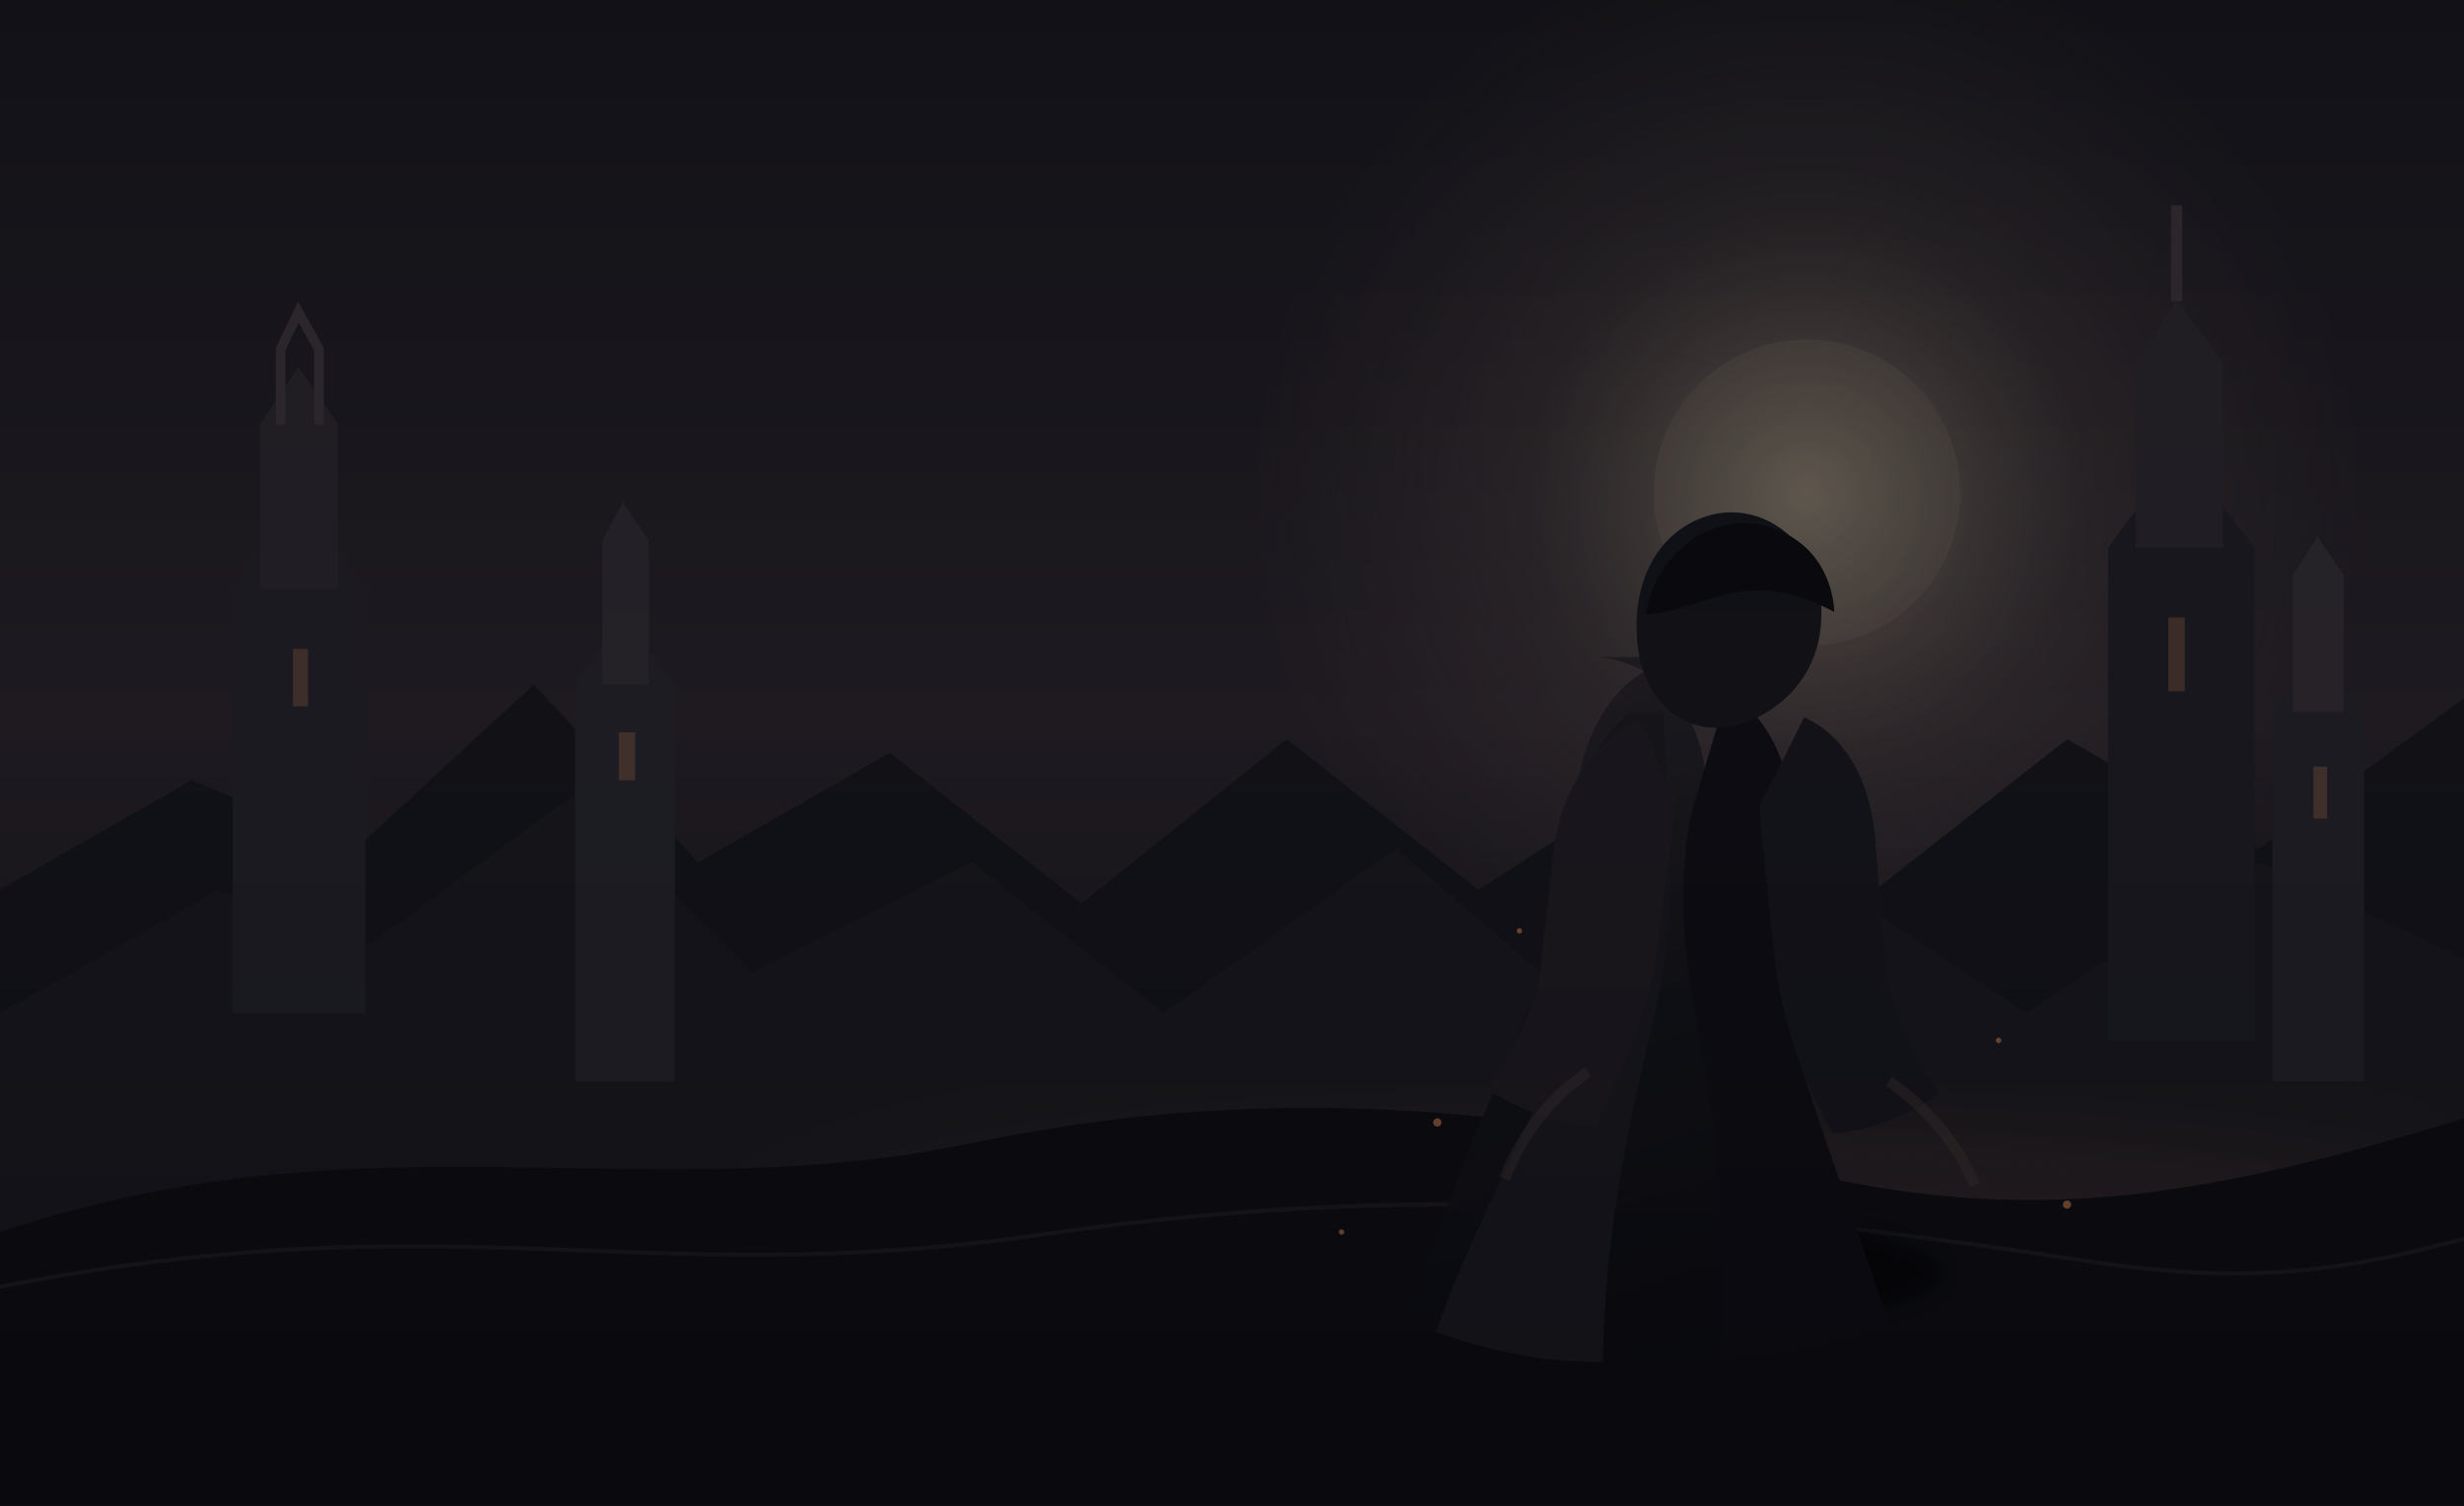
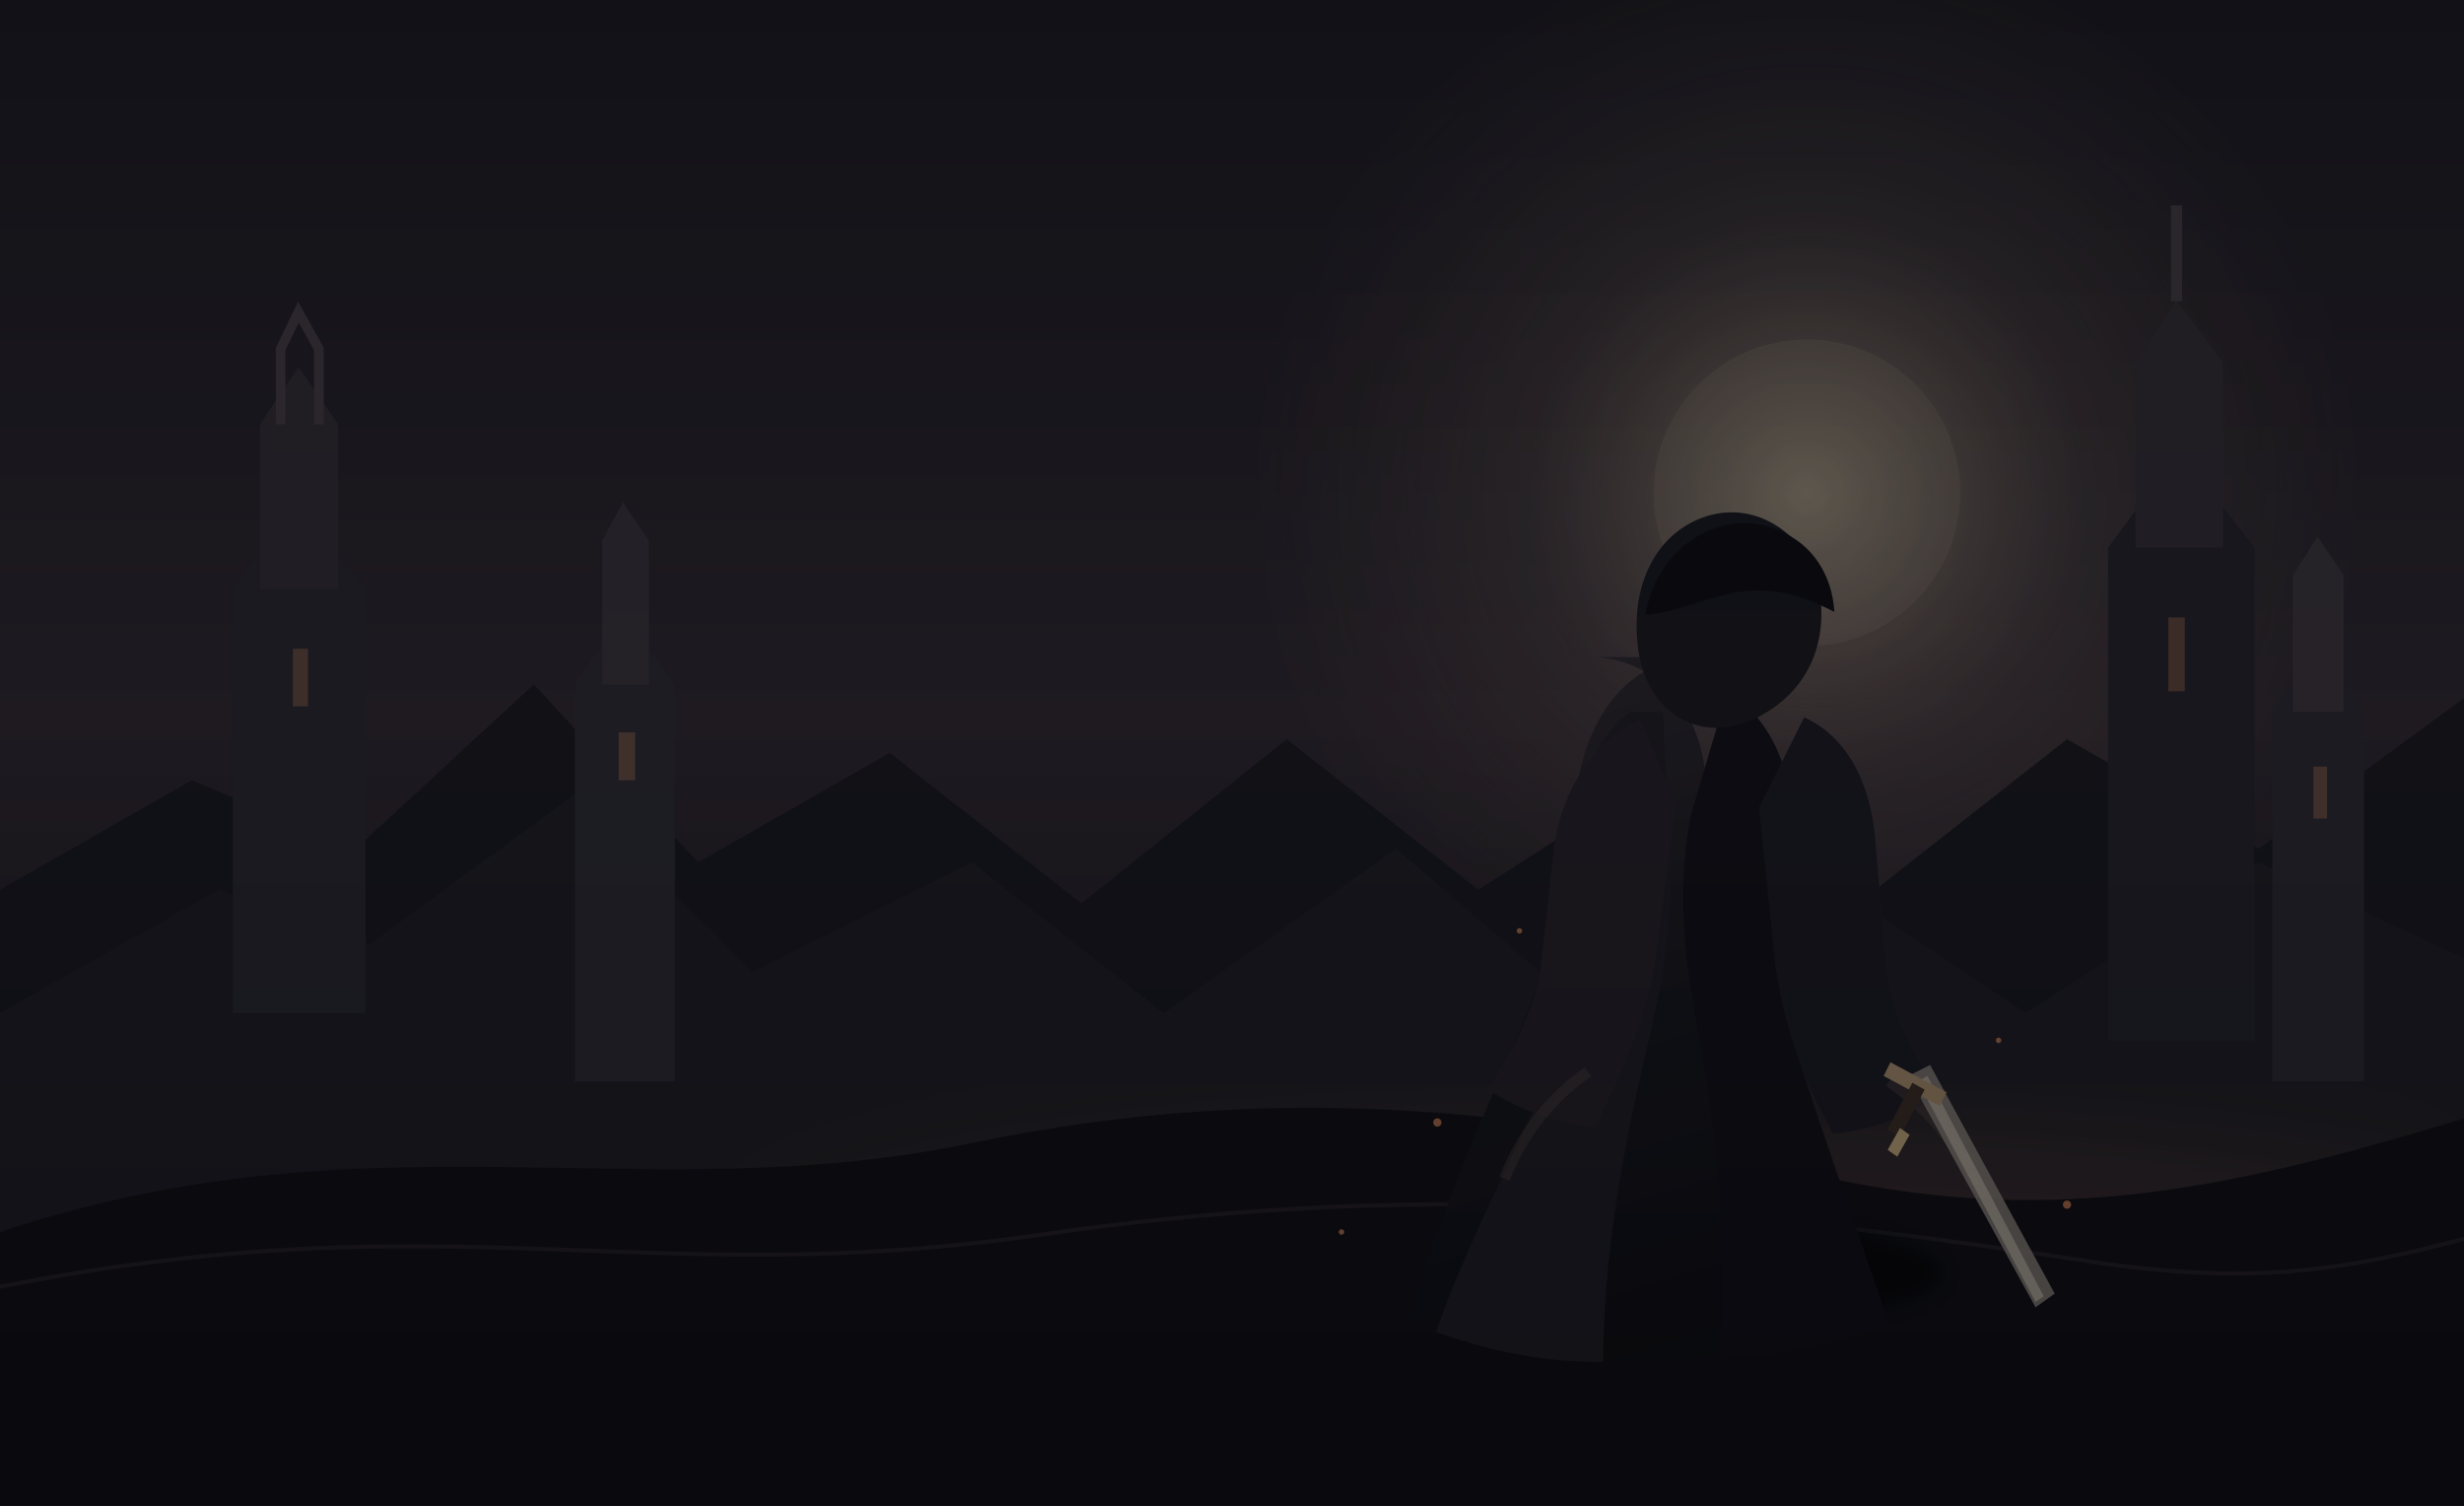
<svg xmlns="http://www.w3.org/2000/svg" viewBox="0 0 1800 1100" fill="none">
  <defs>
    <linearGradient id="sky" x1="900" y1="0" x2="900" y2="1100" gradientUnits="userSpaceOnUse">
      <stop stop-color="#15151b" />
      <stop offset=".48" stop-color="#252027" />
      <stop offset="1" stop-color="#090a0e" />
    </linearGradient>
    <radialGradient id="moon">
      <stop stop-color="#d5c4a1" stop-opacity=".52" />
      <stop offset=".5" stop-color="#9e8872" stop-opacity=".15" />
      <stop offset="1" stop-color="#8e6b55" stop-opacity="0" />
    </radialGradient>
    <linearGradient id="cloak" x1="1260" y1="390" x2="1450" y2="1000" gradientUnits="userSpaceOnUse">
      <stop stop-color="#28252a" />
      <stop offset=".45" stop-color="#111217" />
      <stop offset="1" stop-color="#07080b" />
    </linearGradient>
    <linearGradient id="stone" x1="0" y1="400" x2="0" y2="1000" gradientUnits="userSpaceOnUse">
      <stop stop-color="#393139" />
      <stop offset="1" stop-color="#111116" />
    </linearGradient>
    <filter id="blur">
      <feGaussianBlur stdDeviation="35" />
    </filter>
    <filter id="soft">
      <feGaussianBlur stdDeviation="9" />
    </filter>
  </defs>
  <rect width="1800" height="1100" fill="url(#sky)" />
  <circle cx="1320" cy="360" r="410" fill="url(#moon)" />
  <circle cx="1320" cy="360" r="112" fill="#c6b79e" opacity=".09" />
  <path d="M0 650 140 570 260 620 390 500 510 630 650 550 790 660 940 540 1080 650 1220 560 1370 650 1510 540 1650 620 1800 510V1100H0V650Z" fill="#111218" />
  <path d="M0 740 160 650 270 690 420 580 550 710 710 630 850 740 1020 620 1160 740 1330 640 1480 740 1650 630 1800 700V1100H0V740Z" fill="#17171d" />
  <path d="M170 740V430l48-62 49 62v310h-97Z" fill="#202027" />
  <path d="M190 430V310l28-42 29 42v120h-57Z" fill="#29262c" />
  <path d="M205 310v-55l13-27 15 27v55" stroke="#39333a" stroke-width="7" />
  <path d="M420 790V500l35-50 38 50v290H420Z" fill="#24232a" />
  <path d="M440 500V395l15-28 19 28v105" fill="#2e2b31" />
  <path d="M1540 760V400l52-70 55 70v360h-107Z" fill="#1b1b22" />
  <path d="M1560 400V265l30-46 34 46v135" fill="#29262c" />
  <path d="M1590 220v-70" stroke="#39343a" stroke-width="8" />
  <path d="M1660 790V520l33-47 34 47v270h-67Z" fill="#222129" />
  <path d="M1675 520V420l18-28 19 28v100" fill="#302c33" />
  <g fill="#b8794d" opacity=".34">
    <path d="M214 474h11v42h-11zM452 535h12v35h-12zM1584 451h12v54h-12zM1690 560h10v38h-10z" />
  </g>
  <ellipse cx="1220" cy="930" rx="680" ry="115" fill="#9a6246" opacity=".14" filter="url(#blur)" />
  <path d="M0 900c270-90 470-15 710-65 230-48 420-22 610 22 170 40 300 15 480-40v283H0V900Z" fill="#0b0c10" />
  <path d="M0 940c330-65 470 4 760-38 300-44 540-15 770 20 120 18 190 4 270-17" stroke="#827064" stroke-opacity=".13" stroke-width="3" />
  <ellipse cx="1270" cy="930" rx="150" ry="34" fill="#020306" opacity=".75" filter="url(#soft)" />
  <path d="M1230 480c-42 7-70 43-78 95l-18 108c-7 38-39 102-66 170-17 43-34 88-38 116 66 28 190 42 294 0-5-48-28-98-45-143-24-64-30-112-26-168l-7-90c-4-51-37-85-80-88l-36 0Z" fill="url(#cloak)" />
  <path d="M1191 520c-38 30-45 81-46 143l-10 114c-28 67-63 130-86 196 48 17 85 22 122 22 1-95 19-173 36-247 11-47 16-91 12-139l-4-89-24 0Z" fill="#17171d" />
  <path d="M1262 505c39 25 51 71 50 130l-4 119c20 66 48 141 72 214-41 15-82 23-124 25 7-92-3-174-17-248-10-53-13-100-4-149l27-91Z" fill="#0b0c11" />
  <path d="M1197 476c-7-47 12-87 50-99 39-12 78 17 83 60 4 39-13 71-48 88-40 19-78-4-85-49Z" fill="#111217" />
  <path d="M1202 449c9-55 67-86 111-54 17 12 26 32 27 52-29-15-52-19-78-13-22 5-40 14-60 15Z" fill="#08090d" />
  <path d="M1198 526c-34 15-57 51-63 94l-10 91c-4 25-21 59-38 85 27 17 52 25 78 27 21-40 38-82 45-125l14-112-26-60Z" fill="#1d1a20" />
  <path d="M1318 524c31 14 49 48 52 91l8 94c3 28 20 63 38 90-24 18-51 27-77 29-22-39-36-80-42-123l-12-115 33-66Z" fill="#15151b" />
  <path d="M1160 783c-30 21-49 48-61 78M1380 790c29 20 50 46 63 76" stroke="#4b3c3b" stroke-opacity=".35" stroke-width="8" />
+   <g>
+     <path d="M1394 786 1410 778 1501 945 1487 955Z" fill="#77716a" opacity=".82" />
+     <path d="M1401 790 1408 786 1493 947 1487 951Z" fill="#c0b7a5" opacity=".46" />
+     <path d="M1381 776 1422 798 1417 808 1376 786Z" fill="#8c765b" />
+     <path d="M1397 791 1406 796 1388 830 1379 825Z" fill="#30251f" />
+     <path d="M1388 824 1395 829 1386 845 1379 840Z" fill="#a18b69" />
+   </g>
  <g fill="#c27a4e" opacity=".7">
    <circle cx="1050" cy="820" r="3" />
    <circle cx="1460" cy="760" r="2" />
    <circle cx="1110" cy="680" r="2" />
    <circle cx="1510" cy="880" r="3" />
    <circle cx="980" cy="900" r="2" />
  </g>
  <rect width="1800" height="1100" fill="url(#sky)" opacity=".13" />
  <path d="M0 0h1800v1100H0z" fill="#05060a" opacity=".22" />
</svg>
